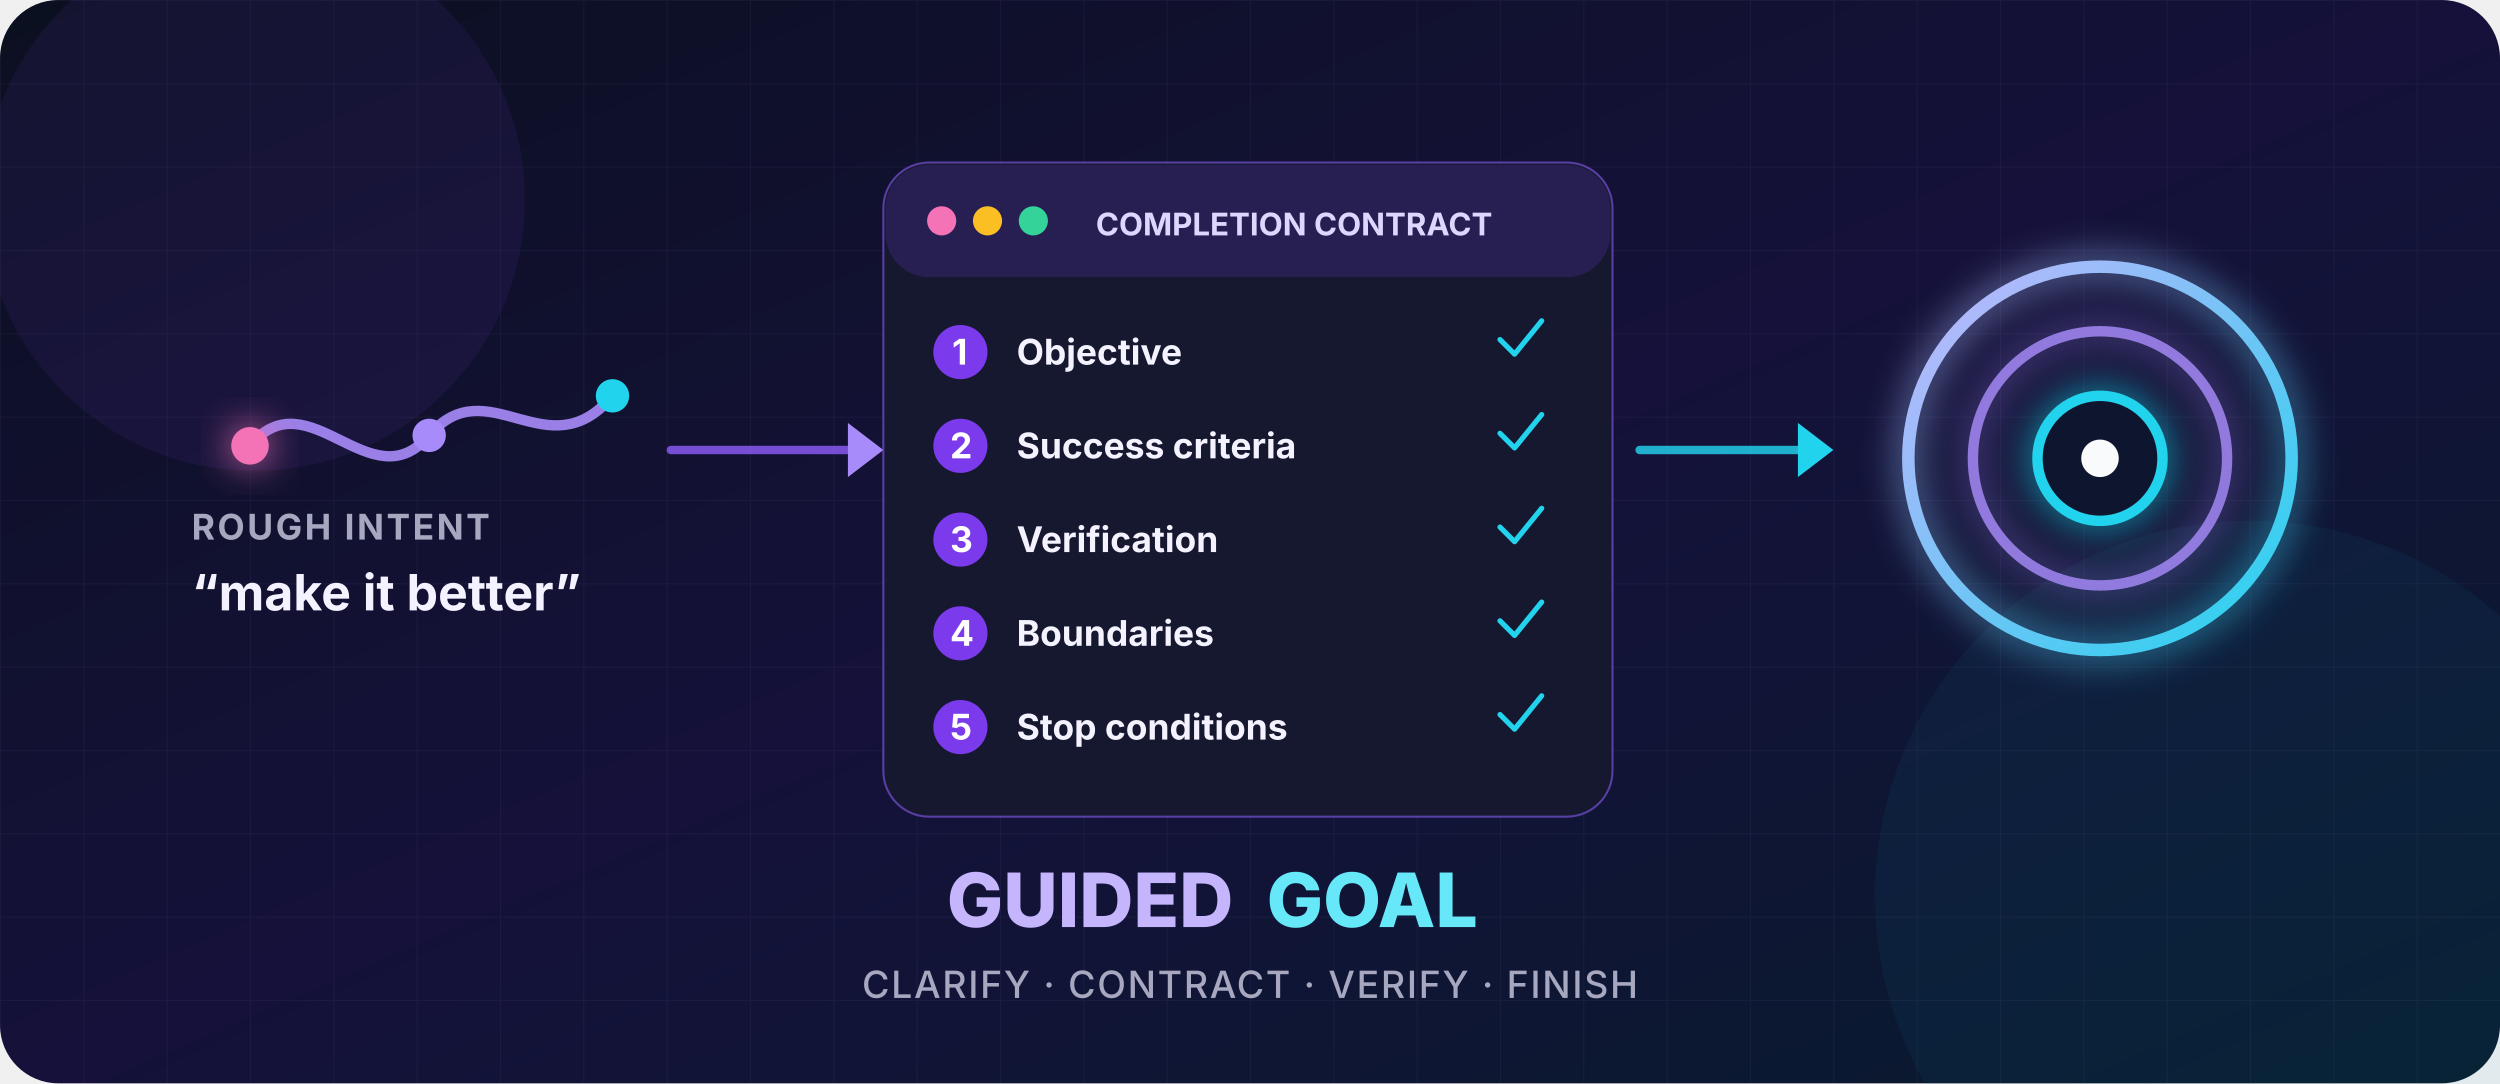
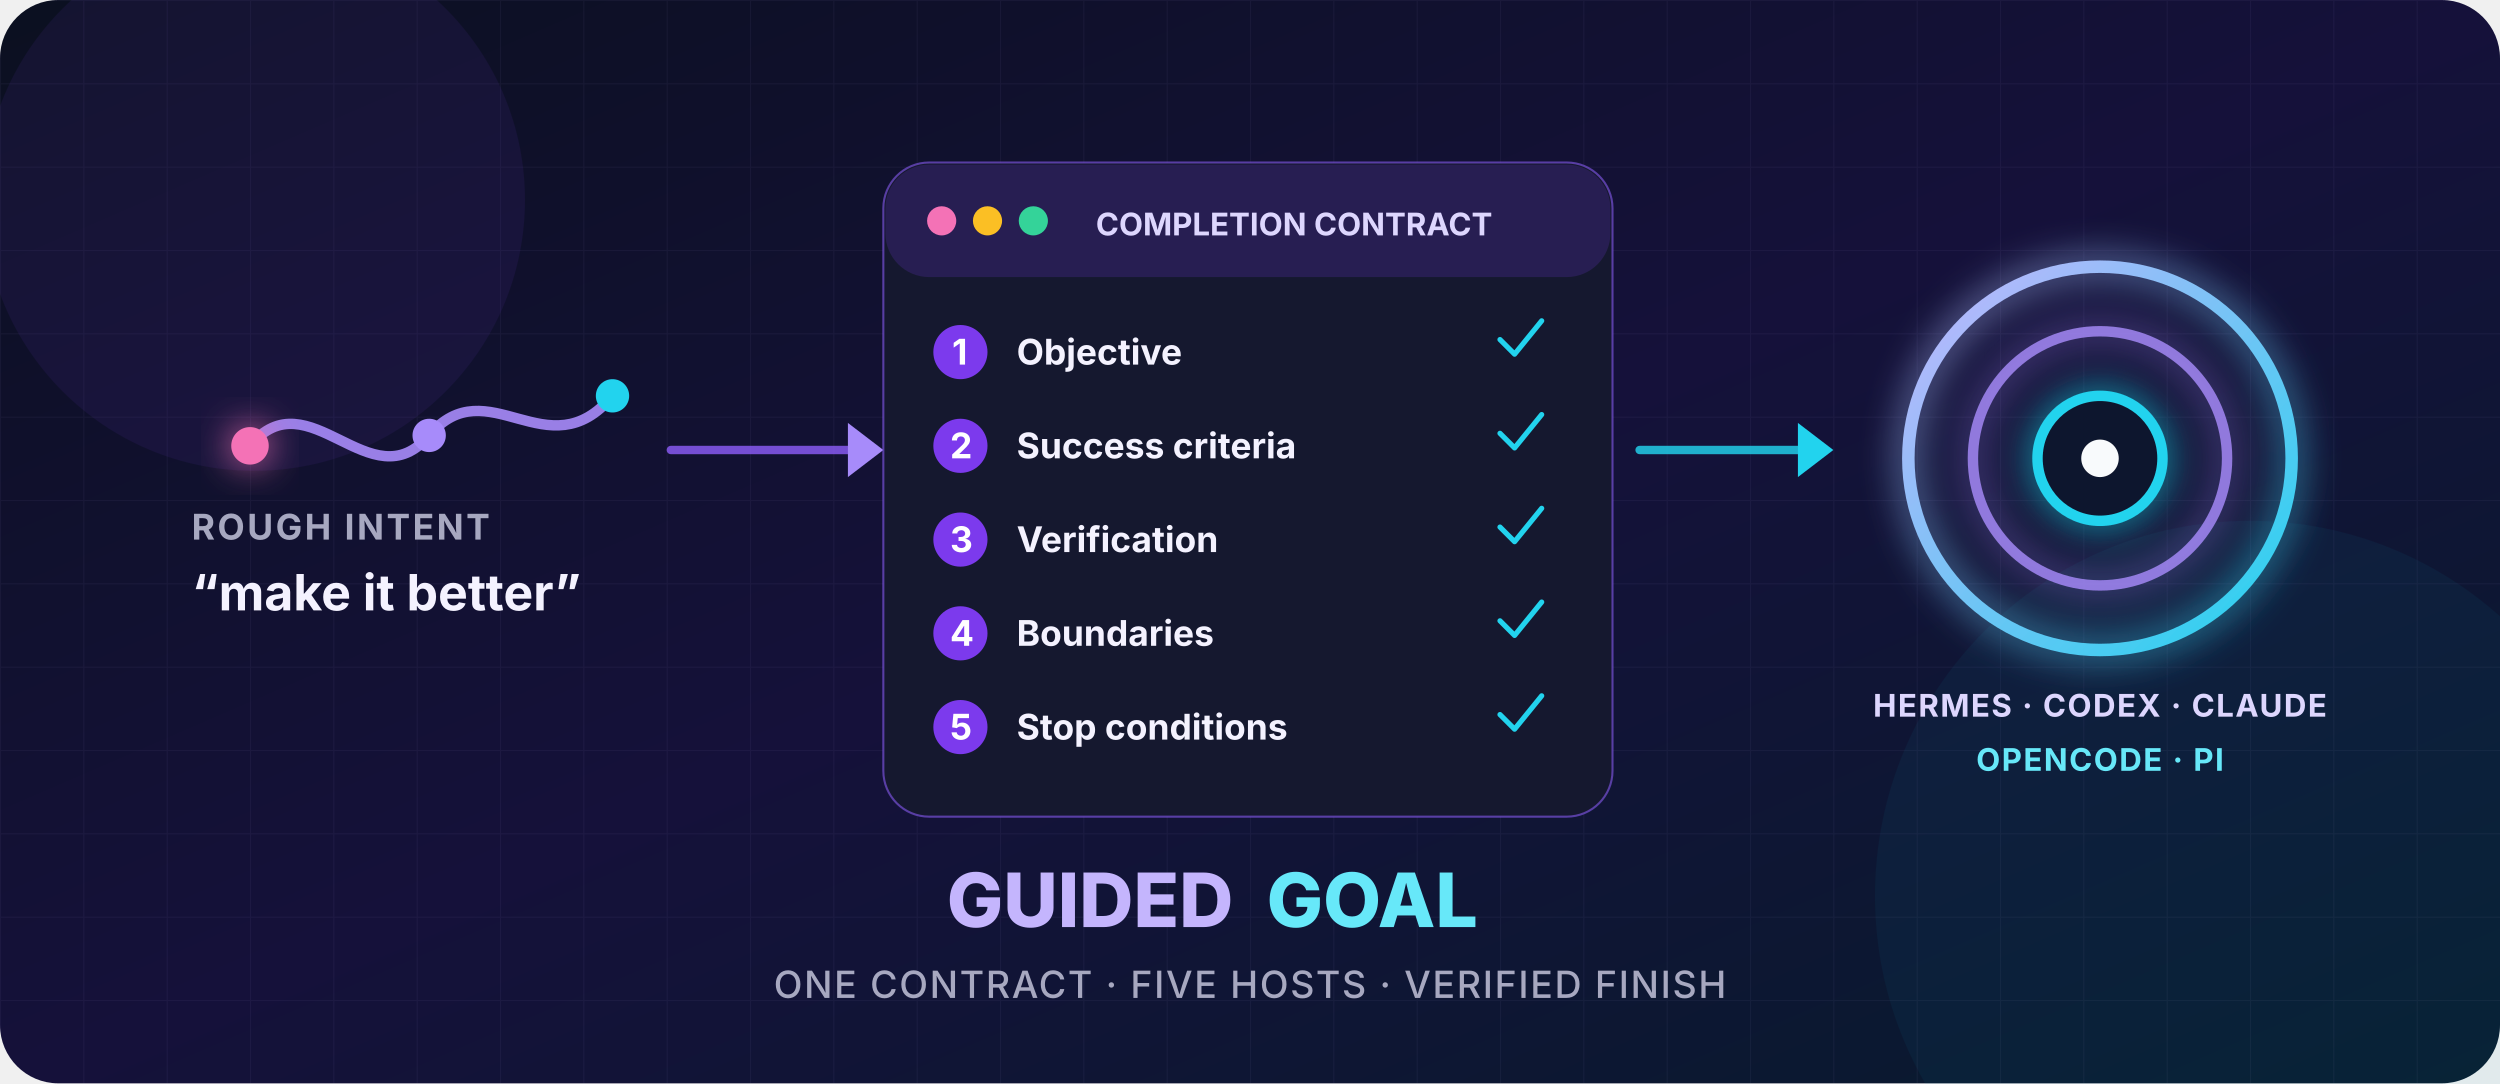
<svg xmlns="http://www.w3.org/2000/svg" width="1200" height="520" viewBox="0 0 1200 520" role="img" aria-labelledby="title desc">
  <defs>
    <linearGradient id="bg" x1="0" y1="0" x2="1" y2="1">
      <stop offset="0" stop-color="#0b1020" />
      <stop offset="0.5" stop-color="#15113a" />
      <stop offset="1" stop-color="#071b2d" />
    </linearGradient>
    <linearGradient id="beam" x1="0" y1="0" x2="1" y2="0">
      <stop offset="0" stop-color="#8b5cf6" stop-opacity="0" />
      <stop offset="0.5" stop-color="#a78bfa" />
      <stop offset="1" stop-color="#22d3ee" stop-opacity="0" />
    </linearGradient>
    <linearGradient id="target" x1="0" y1="0" x2="1" y2="1">
      <stop offset="0" stop-color="#c4b5fd" />
      <stop offset="1" stop-color="#22d3ee" />
    </linearGradient>
    <filter id="glow" x="-80%" y="-80%" width="260%" height="260%">
      <feGaussianBlur stdDeviation="9" result="blur" />
      <feMerge>
        <feMergeNode in="blur" />
        <feMergeNode in="SourceGraphic" />
      </feMerge>
    </filter>
    <pattern id="grid" width="40" height="40" patternUnits="userSpaceOnUse">
      <path d="M40 0H0V40" fill="none" stroke="#c4b5fd" stroke-opacity="0.055" />
    </pattern>
  </defs>
  <rect width="1200" height="520" rx="28" fill="url(#bg)" />
  <rect width="1200" height="520" rx="28" fill="url(#grid)" />
  <circle cx="122" cy="96" r="130" fill="#7c3aed" opacity="0.08" />
  <circle cx="1080" cy="430" r="180" fill="#0891b2" opacity="0.07" />
  <g transform="translate(92 124)">
    <path d="M28 90c28-34 58 28 86-5s57 18 88-19" fill="none" stroke="#a78bfa" stroke-width="5" stroke-linecap="round" opacity="0.9" />
    <circle cx="28" cy="90" r="9" fill="#f472b6" filter="url(#glow)" />
    <circle cx="114" cy="85" r="8" fill="#a78bfa" />
    <circle cx="202" cy="66" r="8" fill="#22d3ee" />
    <text x="0" y="135" fill="#a7a8c0" font-family="Inter,ui-sans-serif,system-ui" font-size="17" font-weight="650" letter-spacing="1.2">ROUGH INTENT</text>
    <text x="0" y="169" fill="#f4f2ff" font-family="Inter,ui-sans-serif,system-ui" font-size="24" font-weight="700">“make it better”</text>
  </g>
  <rect x="320" y="214" width="91" height="4" rx="2" fill="#8b5cf6" opacity="0.82" />
  <polygon points="407,203 424,216 407,229" fill="#a78bfa" />
  <g transform="translate(424 78)">
    <rect width="350" height="314" rx="22" fill="#15182f" stroke="#8b5cf6" stroke-opacity="0.58" />
    <rect x="1" y="1" width="348" height="54" rx="21" fill="#7c3aed" opacity="0.18" />
    <circle cx="28" cy="28" r="7" fill="#f472b6" />
    <circle cx="50" cy="28" r="7" fill="#fbbf24" />
    <circle cx="72" cy="28" r="7" fill="#34d399" />
    <text x="102" y="35" fill="#ddd6fe" font-family="Inter,ui-sans-serif,system-ui" font-size="15" font-weight="700">COMPLETION CONTRACT</text>
    <g font-family="Inter,ui-sans-serif,system-ui" font-size="17" font-weight="650">
      <circle cx="37" cy="91" r="13" fill="#7c3aed" />
      <text x="33" y="97" fill="white">1</text>
      <text x="64" y="97" fill="#f4f2ff">Objective</text>
      <circle cx="37" cy="136" r="13" fill="#7c3aed" />
      <text x="32" y="142" fill="white">2</text>
      <text x="64" y="142" fill="#f4f2ff">Success criteria</text>
      <circle cx="37" cy="181" r="13" fill="#7c3aed" />
      <text x="32" y="187" fill="white">3</text>
      <text x="64" y="187" fill="#f4f2ff">Verification</text>
      <circle cx="37" cy="226" r="13" fill="#7c3aed" />
      <text x="32" y="232" fill="white">4</text>
      <text x="64" y="232" fill="#f4f2ff">Boundaries</text>
      <circle cx="37" cy="271" r="13" fill="#7c3aed" />
      <text x="32" y="277" fill="white">5</text>
      <text x="64" y="277" fill="#f4f2ff">Stop conditions</text>
    </g>
    <g fill="none" stroke="#22d3ee" stroke-width="2.5" stroke-linecap="round" stroke-linejoin="round">
      <path d="M296 85l7 7 13-16" />
      <path d="M296 130l7 7 13-16" />
      <path d="M296 175l7 7 13-16" />
      <path d="M296 220l7 7 13-16" />
      <path d="M296 265l7 7 13-16" />
    </g>
  </g>
  <rect x="785" y="214" width="82" height="4" rx="2" fill="#22d3ee" opacity="0.82" />
  <polygon points="863,203 880,216 863,229" fill="#22d3ee" />
  <g transform="translate(910 116)" filter="url(#glow)">
    <circle cx="98" cy="104" r="92" fill="none" stroke="url(#target)" stroke-width="6" />
    <circle cx="98" cy="104" r="61" fill="none" stroke="#a78bfa" stroke-width="5" opacity="0.82" />
    <circle cx="98" cy="104" r="30" fill="#10172d" stroke="#22d3ee" stroke-width="5" />
    <circle cx="98" cy="104" r="9" fill="#f8fafc" />
  </g>
+   <text x="1008" y="344" text-anchor="middle" fill="#ddd6fe" font-family="Inter,ui-sans-serif,system-ui" font-size="15" font-weight="750" letter-spacing="0.7">HERMES · CODEX · CLAUDE</text>
+   <text x="1008" y="370" text-anchor="middle" fill="#67e8f9" font-family="Inter,ui-sans-serif,system-ui" font-size="15" font-weight="750" letter-spacing="0.7">OPENCODE · PI</text>
  <text x="592" y="445" text-anchor="end" fill="#c4b5fd" font-family="Inter,ui-sans-serif,system-ui" font-size="36" font-weight="800">GUIDED</text>
  <text x="608" y="445" text-anchor="start" fill="#67e8f9" font-family="Inter,ui-sans-serif,system-ui" font-size="36" font-weight="800">GOAL</text>
-   <text x="600" y="479" text-anchor="middle" fill="#a7a8c0" font-family="Inter,ui-sans-serif,system-ui" font-size="18" font-weight="550" letter-spacing="0.8">CLARIFY · CONTRACT · VERIFY · FINISH</text>
+   <text x="600" y="479" text-anchor="middle" fill="#a7a8c0" font-family="Inter,ui-sans-serif,system-ui" font-size="18" font-weight="550" letter-spacing="0.8">ONE CONTRACT · FIVE HOSTS · VERIFIED FINISH</text>
</svg>
